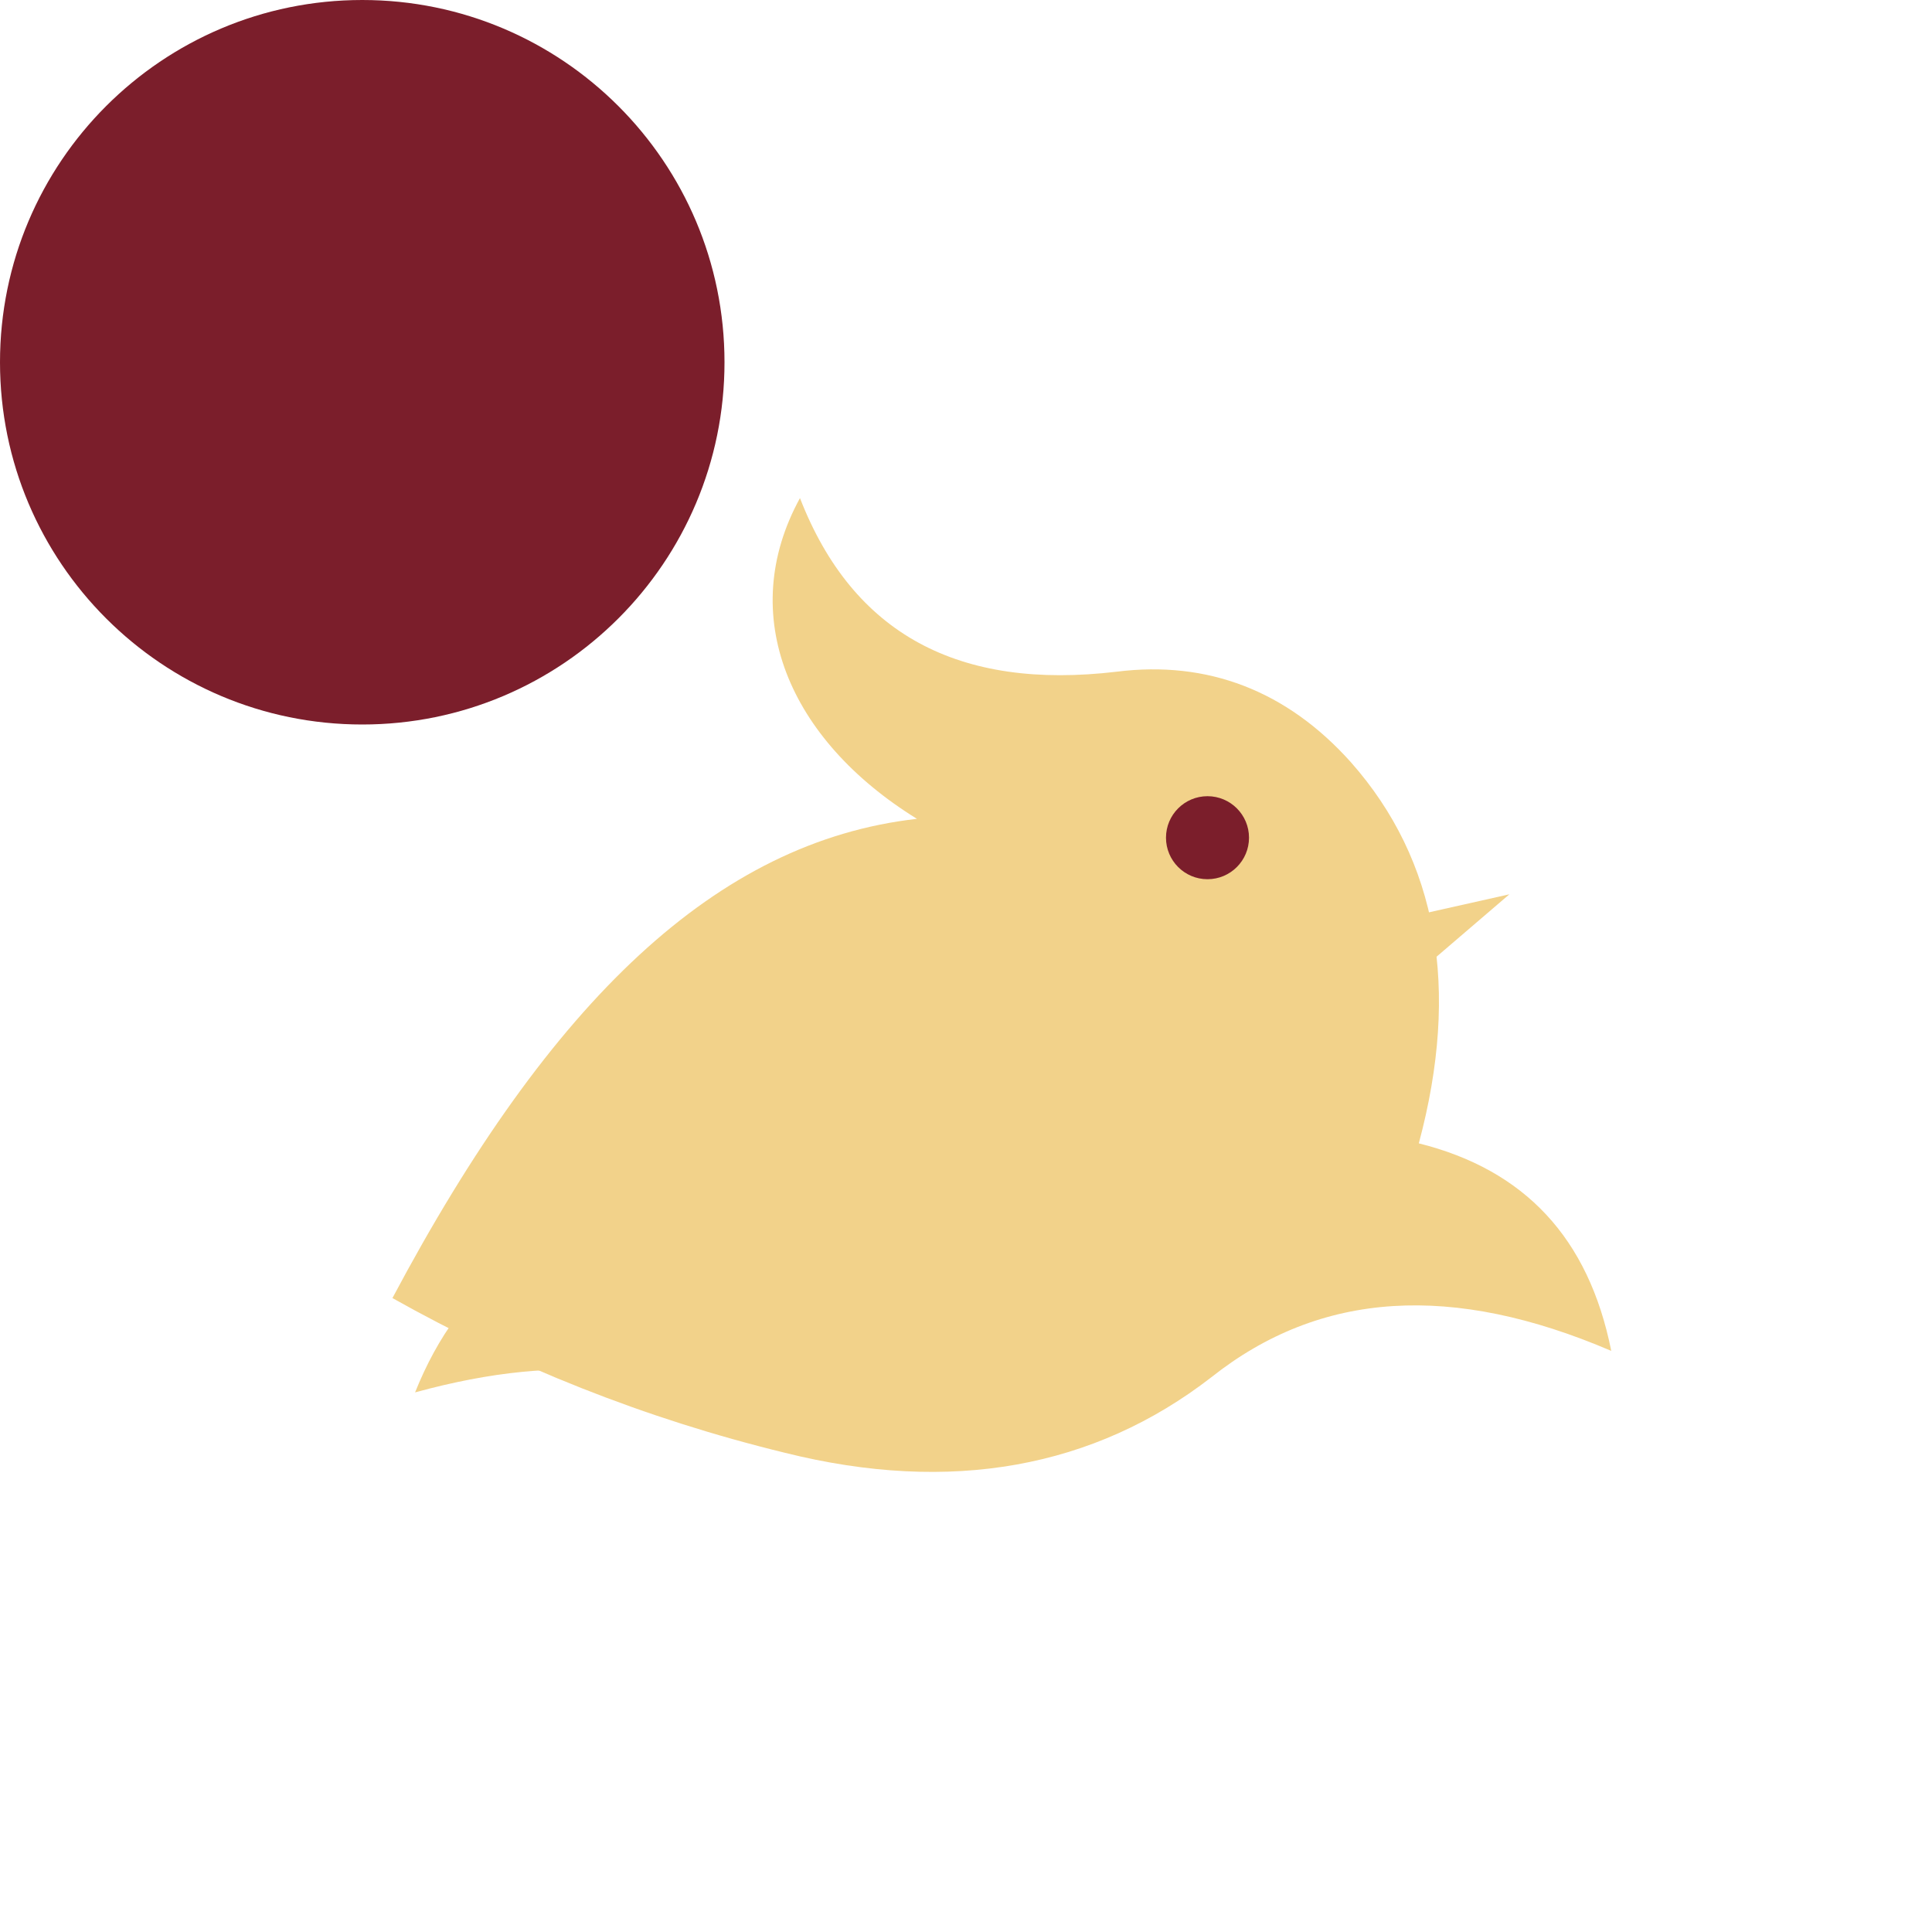
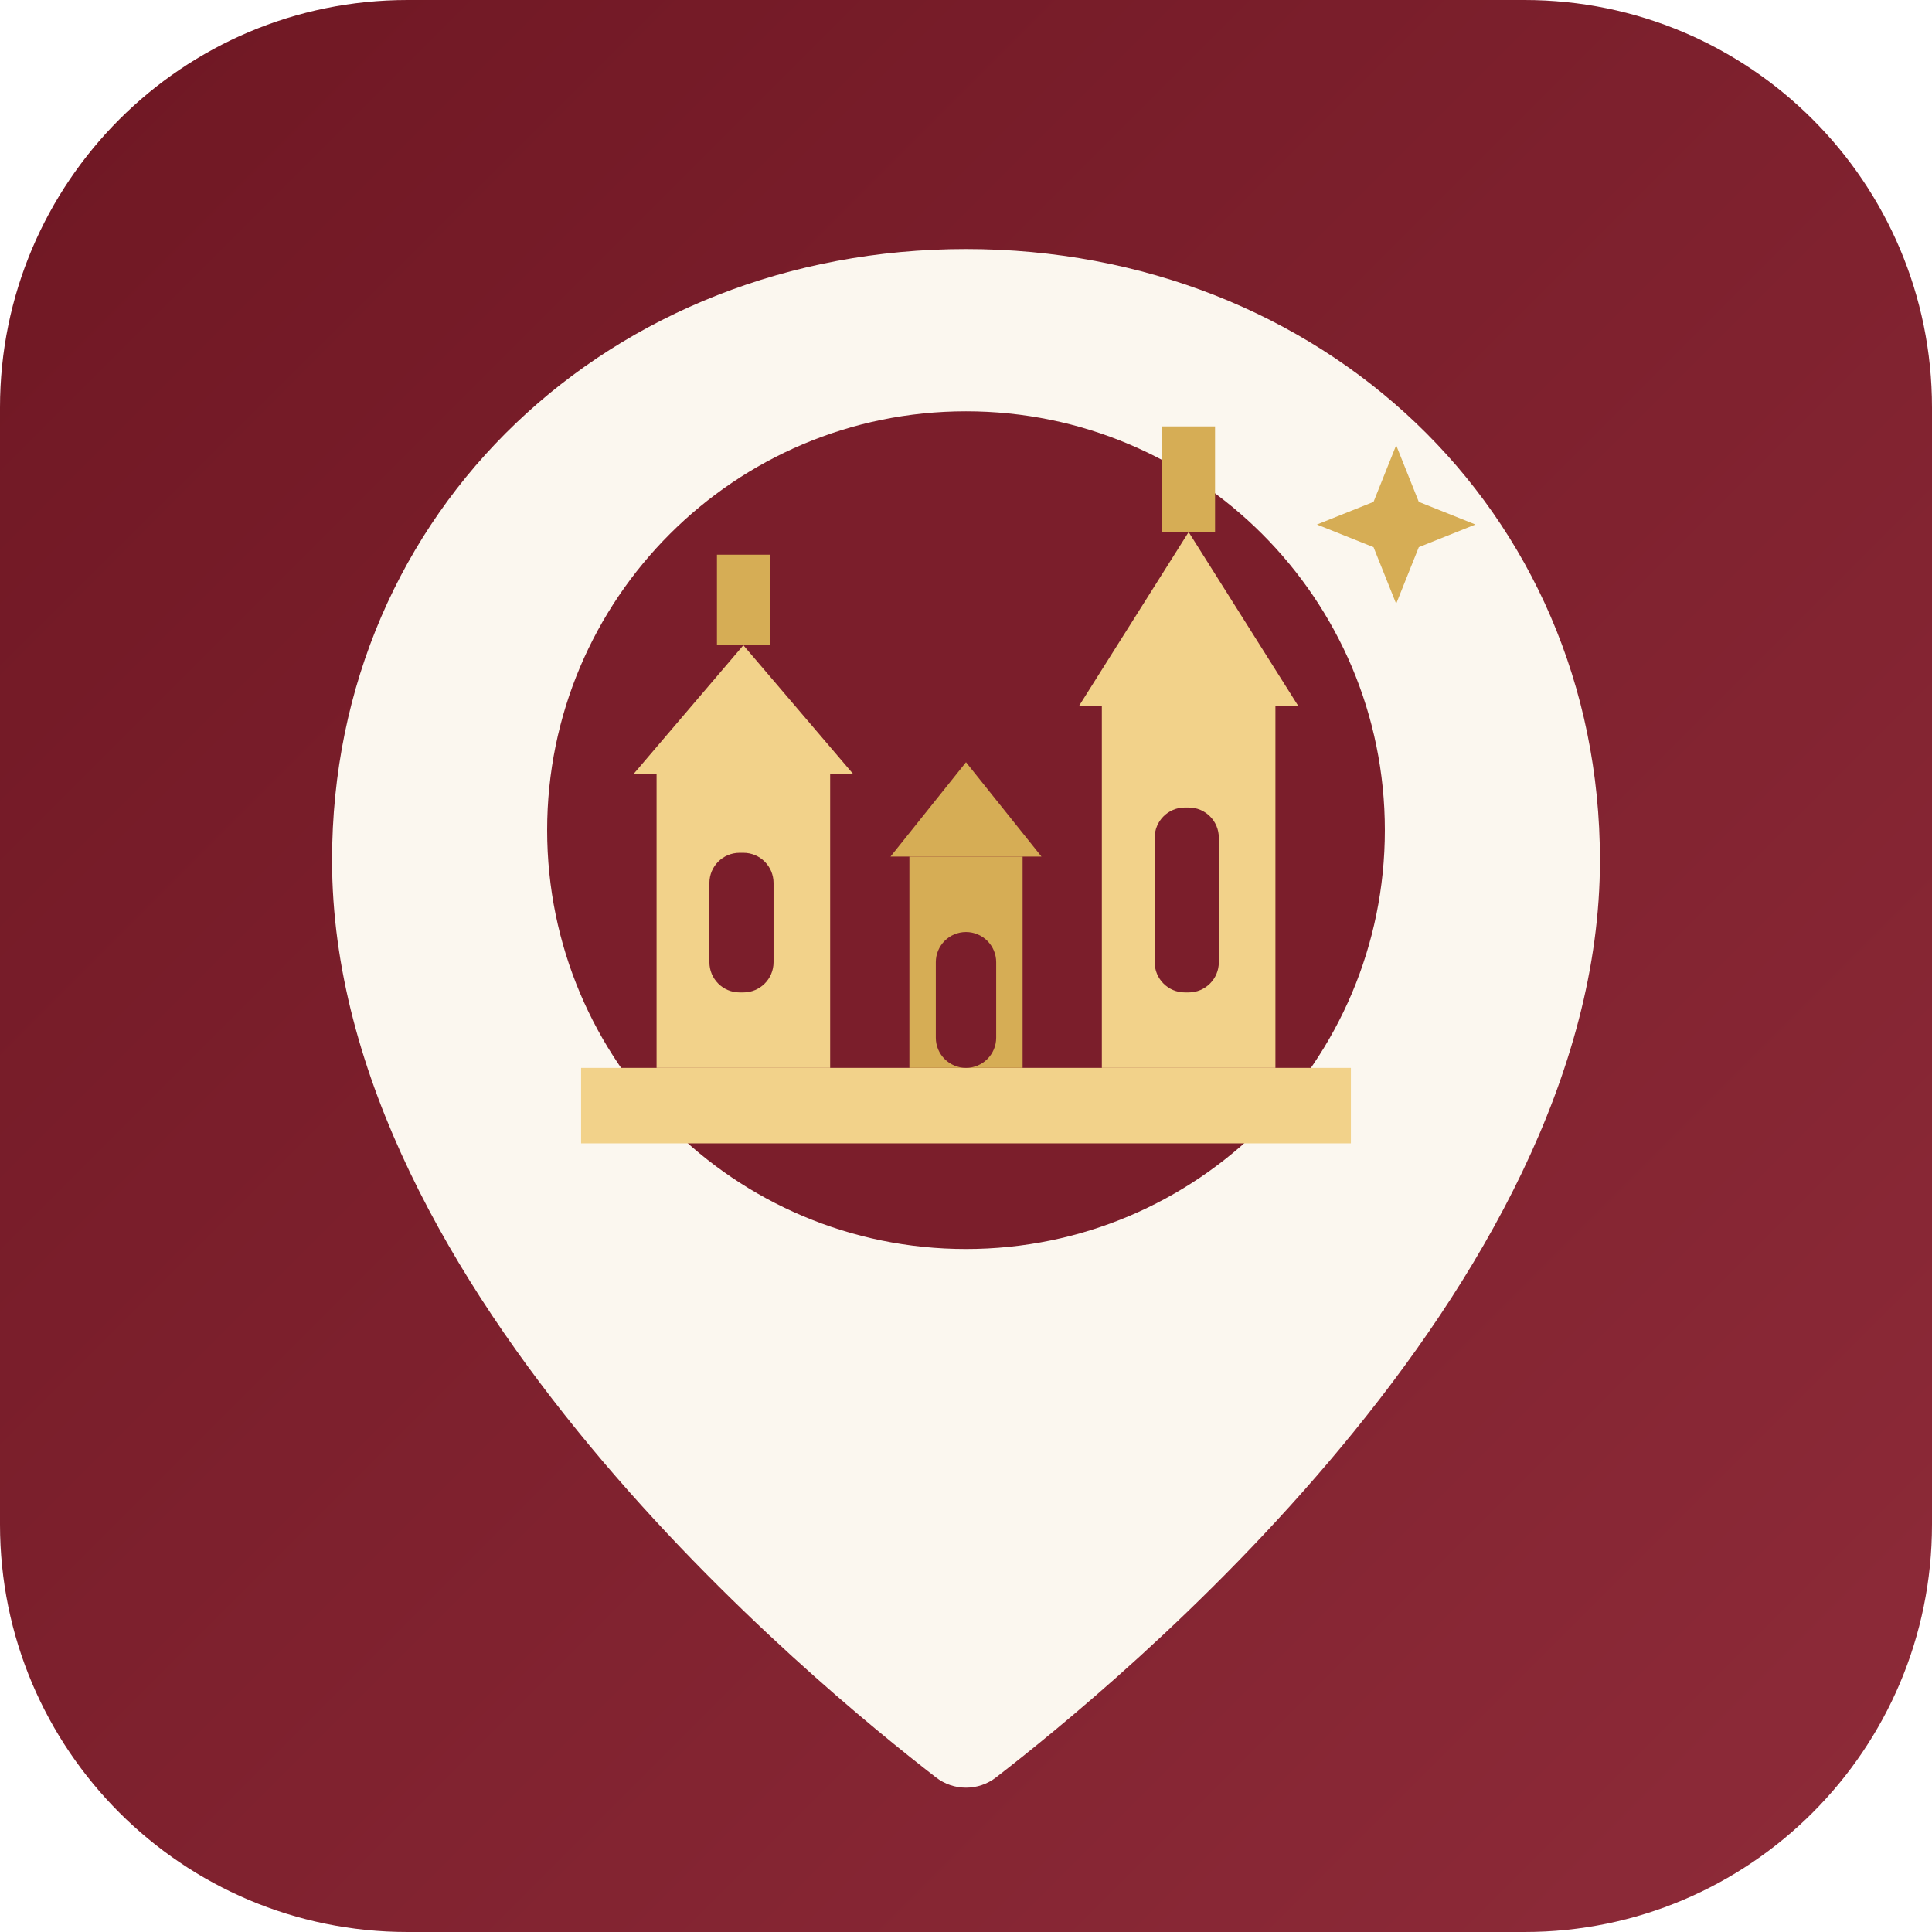
<svg xmlns="http://www.w3.org/2000/svg" width="192" height="192" viewBox="0 0 512 512">
-   <rect width="192" height="192" rx="110" fill="#7b1e2b" />
-   <path d="M104 344c42-79 86-121 139-127-34-21-48-54-31-85 14 36 42 51 84 46 24-3 45 5 62 24 23 26 29 60 18 101 28 7 45 25 51 55-42-18-77-16-106 7-31 24-69 31-113 20-37-9-72-23-104-41z" fill="#f2d28a" />
-   <circle cx="320" cy="222" r="11" fill="#7b1e2b" />
-   <path d="M342 250l58-13-42 36z" fill="#f2d28a" />
-   <path d="M176 321c-32 2-54 18-66 48 40-11 71-7 94 12z" fill="#f2d28a" />
+   <defs>
+     <linearGradient id="bg" x1="0" y1="0" x2="1" y2="1">
+       <stop offset="0" stop-color="#6f1723" />
+       <stop offset="1" stop-color="#8e2b39" />
+     </linearGradient>
+   </defs>
+   <rect width="512" height="512" rx="108" fill="url(#bg)" />
+   <path d="M256 66c-94 0-168 69-168 162 0 114 129 219 160 243a13 13 0 0 0 16 0c31-24 160-129 160-243 0-93-74-162-168-162z" fill="#fbf7ef" />
+   <circle cx="256" cy="220" r="111" fill="#7b1e2b" />
+   <path d="M154 283h204v20H154z" fill="#f2d28a" />
+   <path d="M174 283v-78h46v78zM292 283v-96h46v96z" fill="#f2d28a" />
+   <path d="M168 205h58l-29-34zM286 187h58l-29-46z" fill="#f2d28a" />
+   <path d="M190 171v-24h14v24zM308 141v-28h14v28z" fill="#d6ad55" />
+   <path d="M241 283v-56h30v56z" fill="#d6ad55" />
+   <path d="M236 227h40l-20-25z" fill="#d6ad55" />
+   <rect x="188" y="226" width="17" height="37" rx="8" fill="#7b1e2b" />
+   <rect x="306" y="214" width="17" height="49" rx="8" fill="#7b1e2b" />
+   <rect x="248" y="247" width="16" height="36" rx="8" fill="#7b1e2b" />
+   <path d="M370 118l6 15 15 6-15 6-6 15-6-15-15-6 15-6z" fill="#d6ad55" />
</svg>
